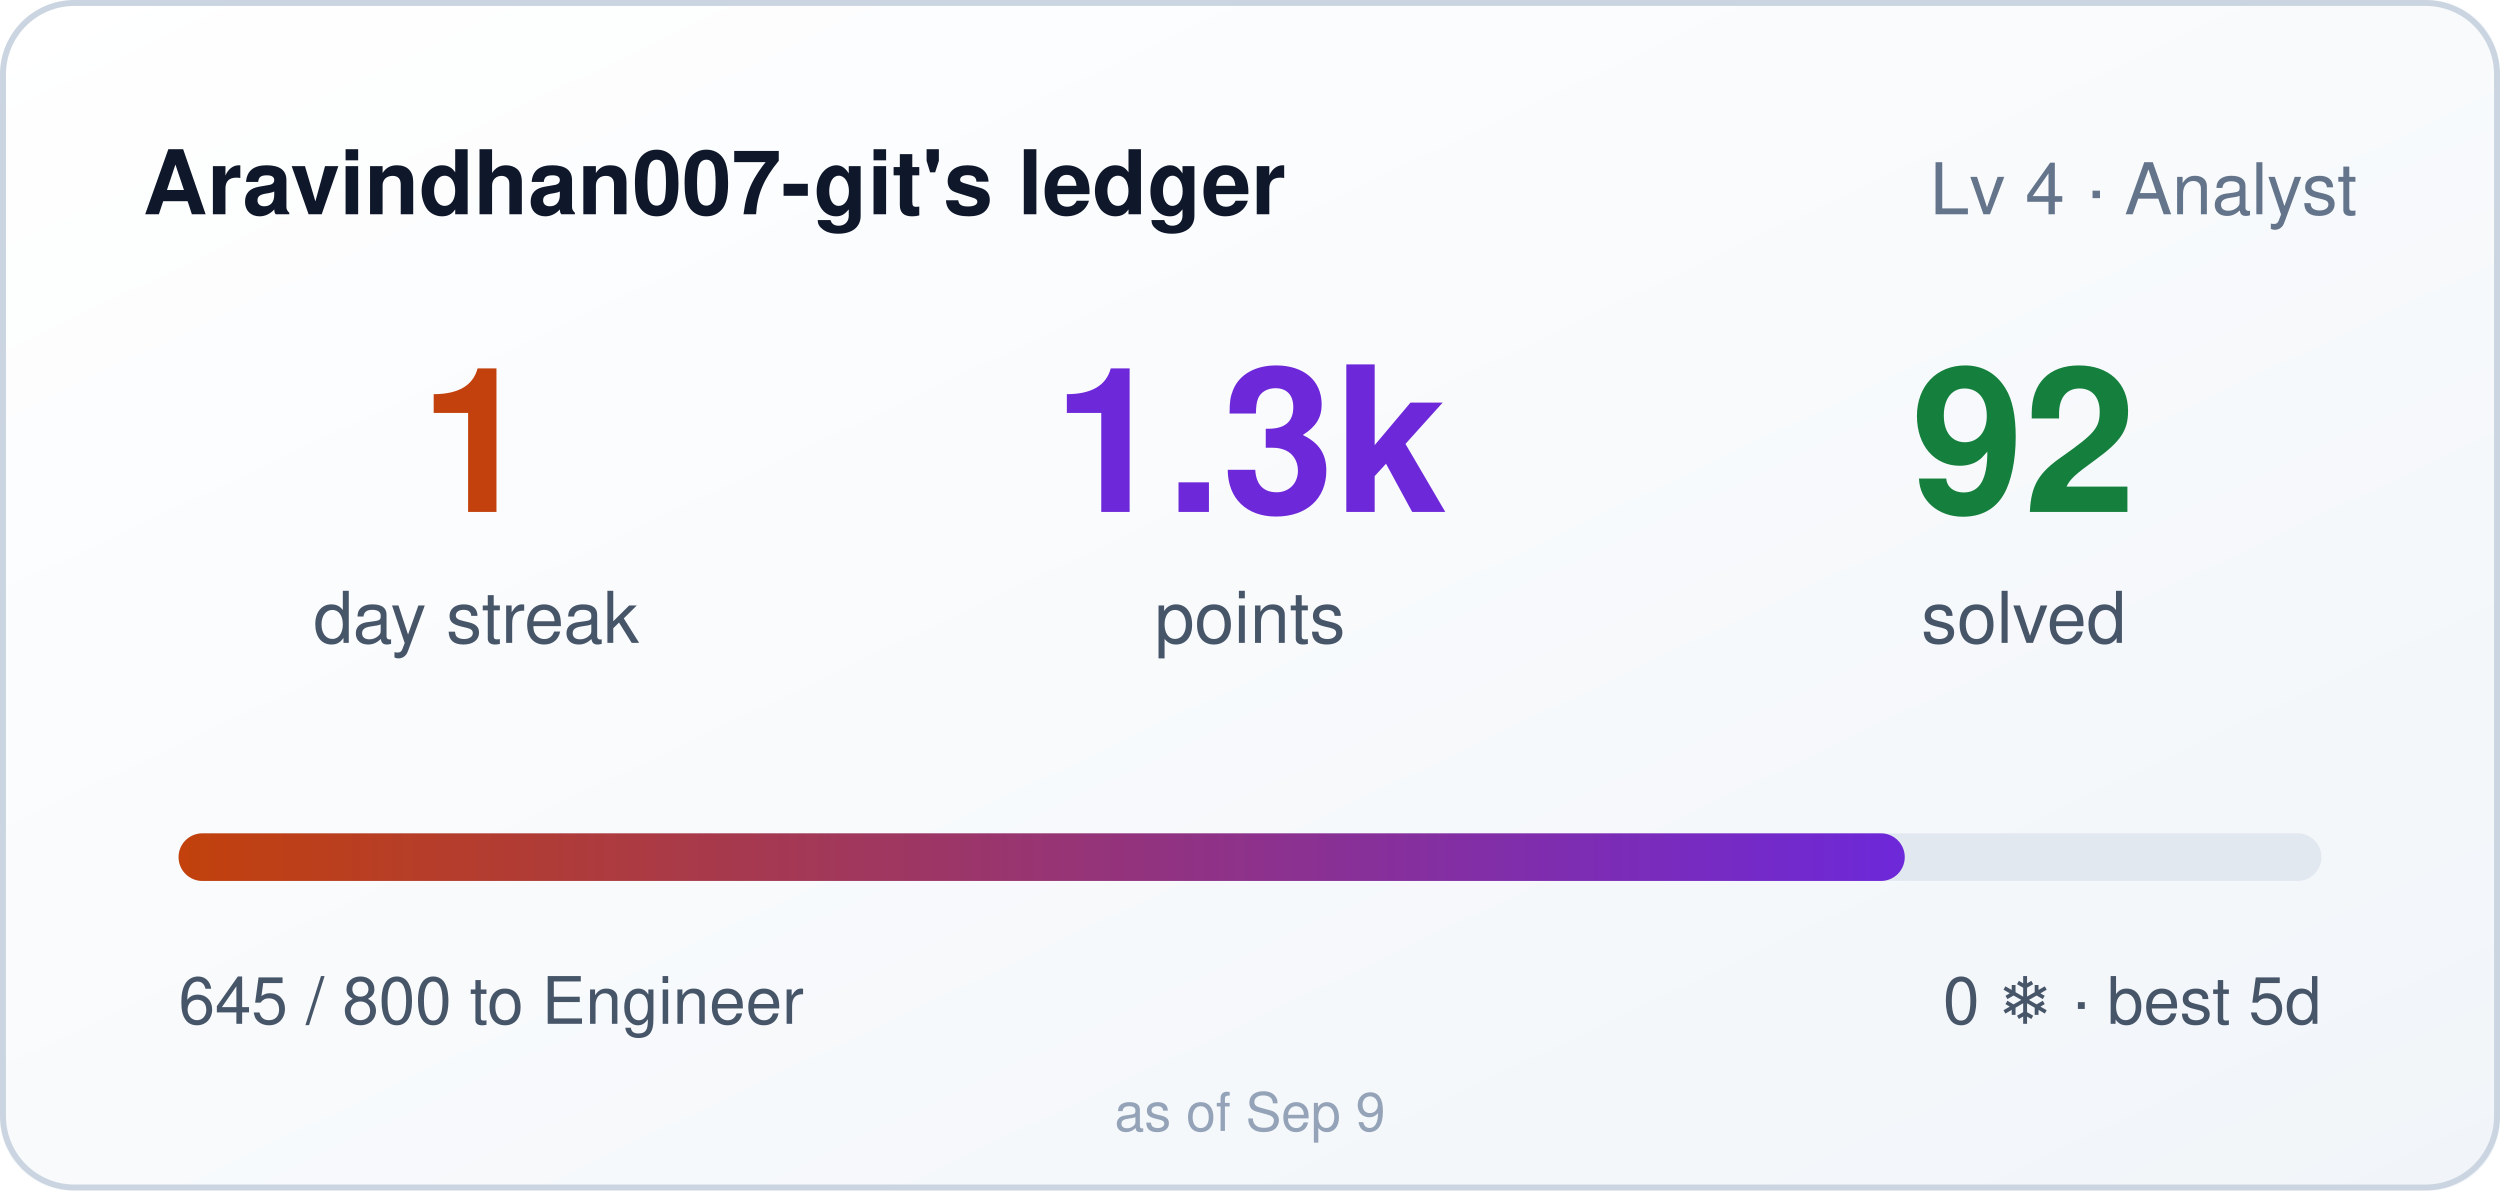
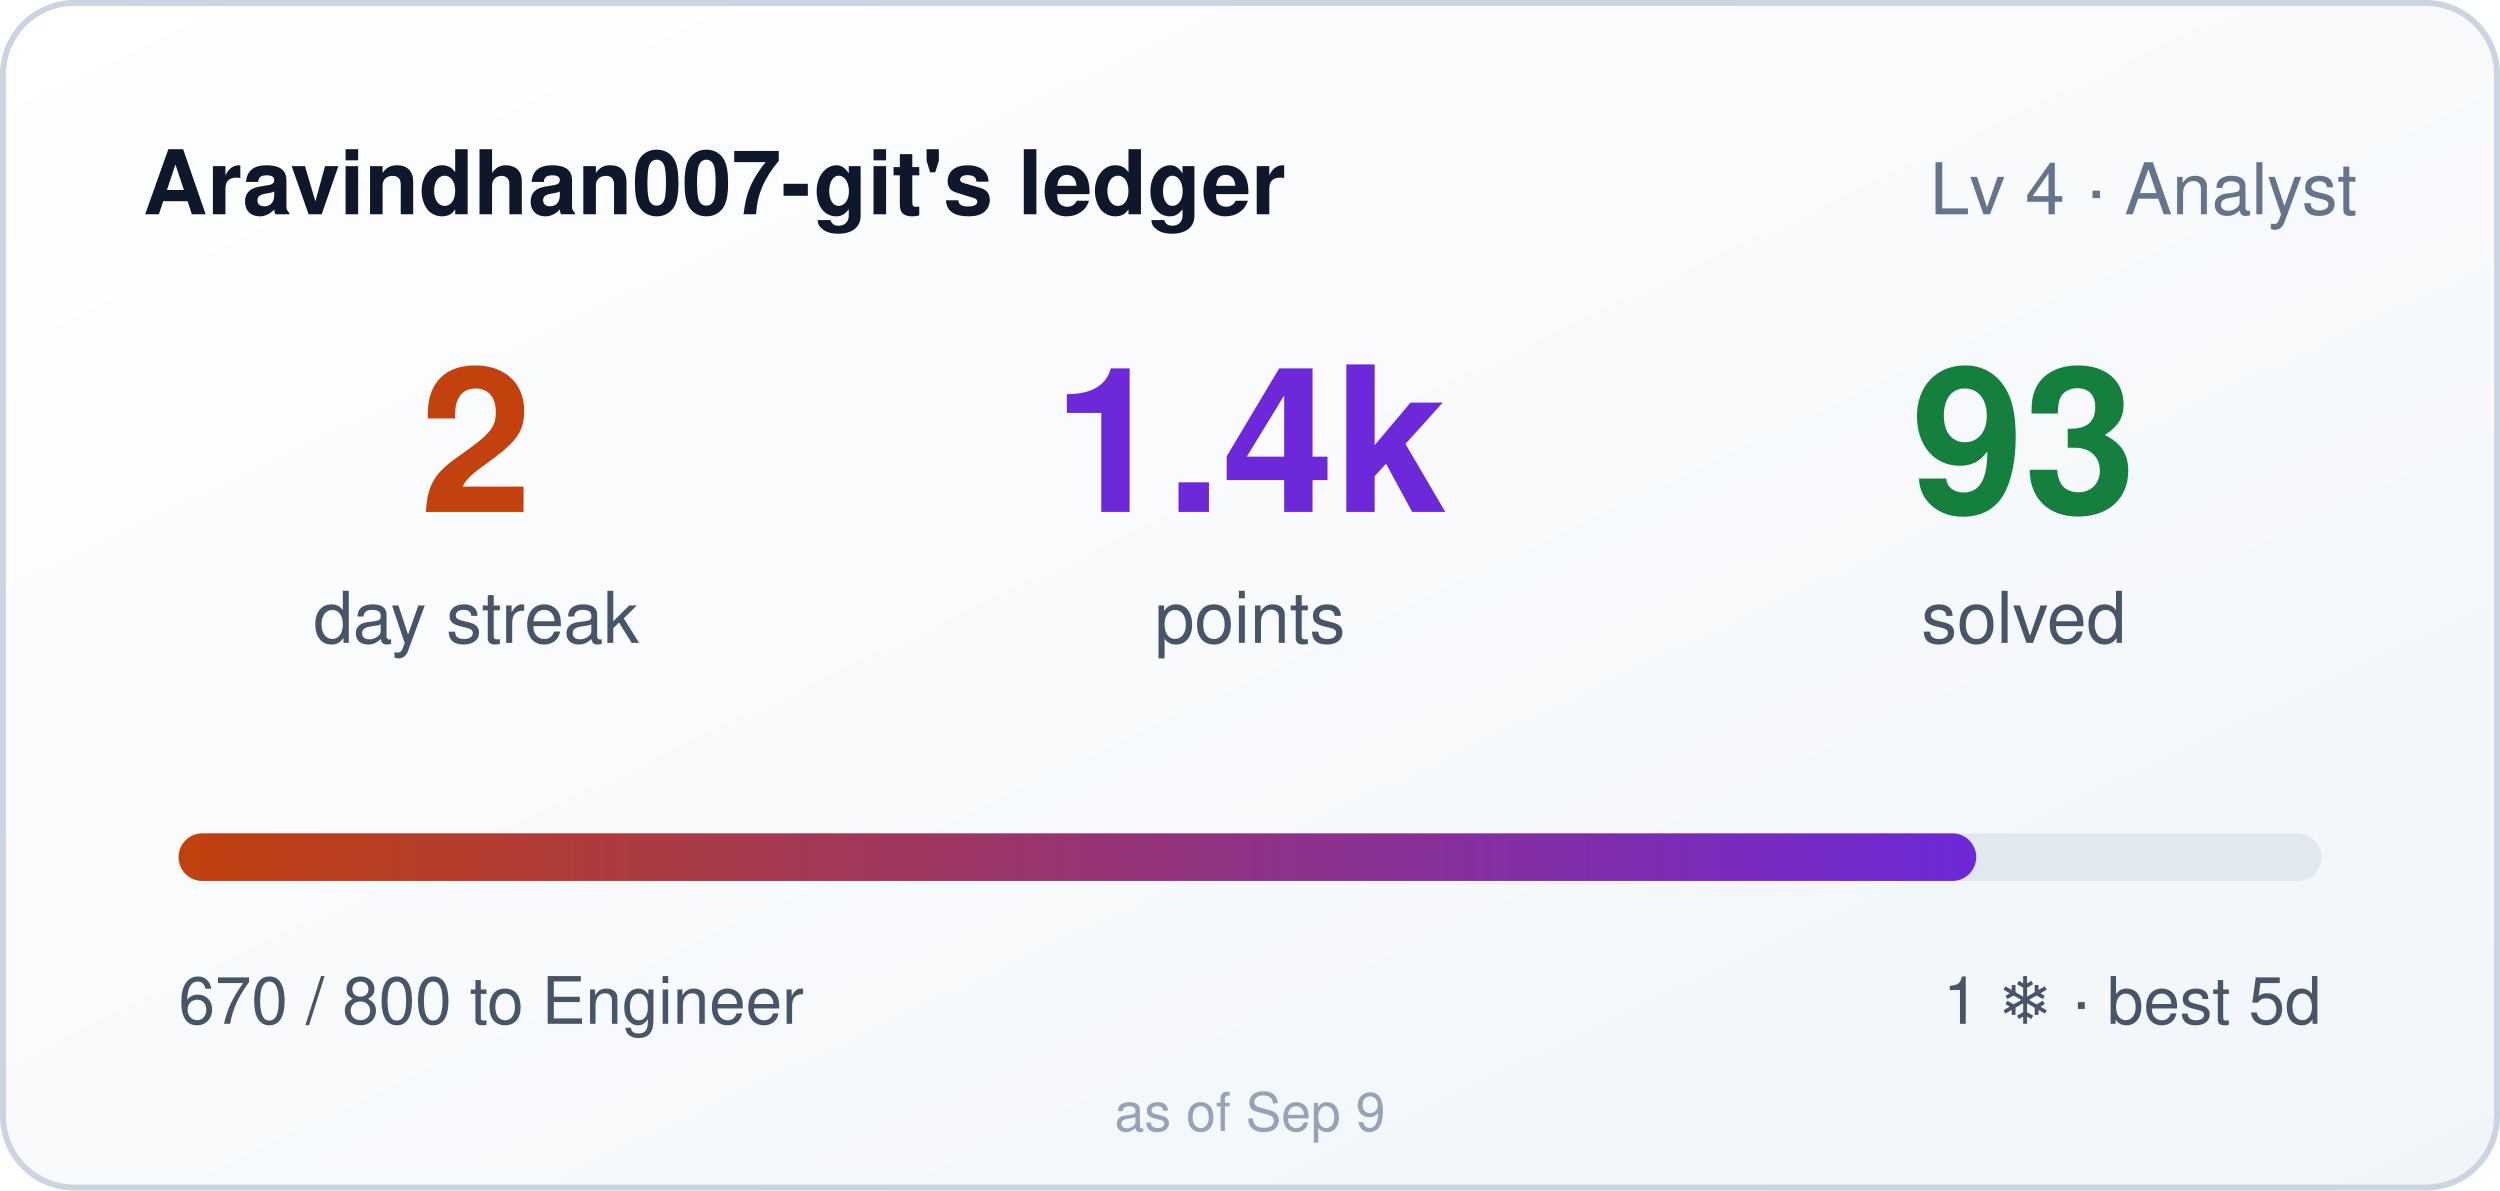
- <svg xmlns="http://www.w3.org/2000/svg" width="420" height="200" role="img" aria-label="Aravindhan007-git's ledger: 1 day streak, 1345 points">
+ <svg xmlns="http://www.w3.org/2000/svg" width="420" height="200" role="img" aria-label="Aravindhan007-git's ledger: 2 day streak, 1370 points">
  <style>
    .bar,.n{transform-box:fill-box}
    .bar{transform-origin:left center}
    @media (prefers-reduced-motion: no-preference){
      .bar{animation:cl-grow .9s cubic-bezier(.22,1,.36,1) both}
      .n{animation:cl-rise .5s ease-out both}
      .n2{animation-delay:.08s}
      .n3{animation-delay:.16s}
    }
    @keyframes cl-grow{from{transform:scaleX(0)}to{transform:scaleX(1)}}
    @keyframes cl-rise{from{opacity:0;transform:translateY(6px)}to{opacity:1;transform:none}}
  </style>
  <defs>
    <linearGradient id="bg" x1="0" y1="0" x2="1" y2="1">
      <stop offset="0" stop-color="#ffffff" />
      <stop offset="1" stop-color="#f1f5f9" />
    </linearGradient>
    <linearGradient id="bar" x1="0" y1="0" x2="1" y2="0">
      <stop offset="0" stop-color="#c2410c" />
      <stop offset="1" stop-color="#6d28d9" />
    </linearGradient>
  </defs>
  <rect width="420" height="200" rx="12" fill="url(#bg)" />
  <rect x="0.5" y="0.5" width="419" height="199" rx="12" fill="none" stroke="#cbd5e1" />
  <text x="24" y="36" fill="#0f172a" font-size="15" font-weight="600" font-family="Segoe UI,Helvetica,Arial,sans-serif">Aravindhan007-git's ledger</text>
  <text x="396" y="36" fill="#64748b" font-size="12" text-anchor="end" font-family="Segoe UI,Helvetica,Arial,sans-serif">Lv 4 · Analyst</text>
  <g font-family="Segoe UI,Helvetica,Arial,sans-serif">
-     <text class="n n1" x="80" y="86" fill="#c2410c" font-size="34" font-weight="700" text-anchor="middle">1</text>
+     <text class="n n1" x="80" y="86" fill="#c2410c" font-size="34" font-weight="700" text-anchor="middle">2</text>
    <text x="80" y="108" fill="#475569" font-size="12" text-anchor="middle">day streak</text>
-     <text class="n n2" x="210" y="86" fill="#6d28d9" font-size="34" font-weight="700" text-anchor="middle">1.3k</text>
+     <text class="n n2" x="210" y="86" fill="#6d28d9" font-size="34" font-weight="700" text-anchor="middle">1.4k</text>
    <text x="210" y="108" fill="#475569" font-size="12" text-anchor="middle">points</text>
-     <text class="n n3" x="340" y="86" fill="#15803d" font-size="34" font-weight="700" text-anchor="middle">92</text>
+     <text class="n n3" x="340" y="86" fill="#15803d" font-size="34" font-weight="700" text-anchor="middle">93</text>
    <text x="340" y="108" fill="#475569" font-size="12" text-anchor="middle">solved</text>
  </g>
  <rect x="30" y="140" width="360" height="8" rx="4" fill="#e2e8f0" />
-   <rect class="bar" x="30" y="140" width="290" height="8" rx="4" fill="url(#bar)" />
-   <text x="30" y="172" fill="#475569" font-size="11" font-family="Segoe UI,Helvetica,Arial,sans-serif">645 / 800 to Engineer</text>
-   <text x="390" y="172" fill="#475569" font-size="11" text-anchor="end" font-family="Segoe UI,Helvetica,Arial,sans-serif">0 ❄ · best 5d</text>
+   <rect class="bar" x="30" y="140" width="302" height="8" rx="4" fill="url(#bar)" />
+   <text x="30" y="172" fill="#475569" font-size="11" font-family="Segoe UI,Helvetica,Arial,sans-serif">670 / 800 to Engineer</text>
+   <text x="390" y="172" fill="#475569" font-size="11" text-anchor="end" font-family="Segoe UI,Helvetica,Arial,sans-serif">1 ❄ · best 5d</text>
  <text x="210" y="190" fill="#94a3b8" font-size="9" text-anchor="middle" font-family="Segoe UI,Helvetica,Arial,sans-serif">as of Sep 9</text>
</svg>
